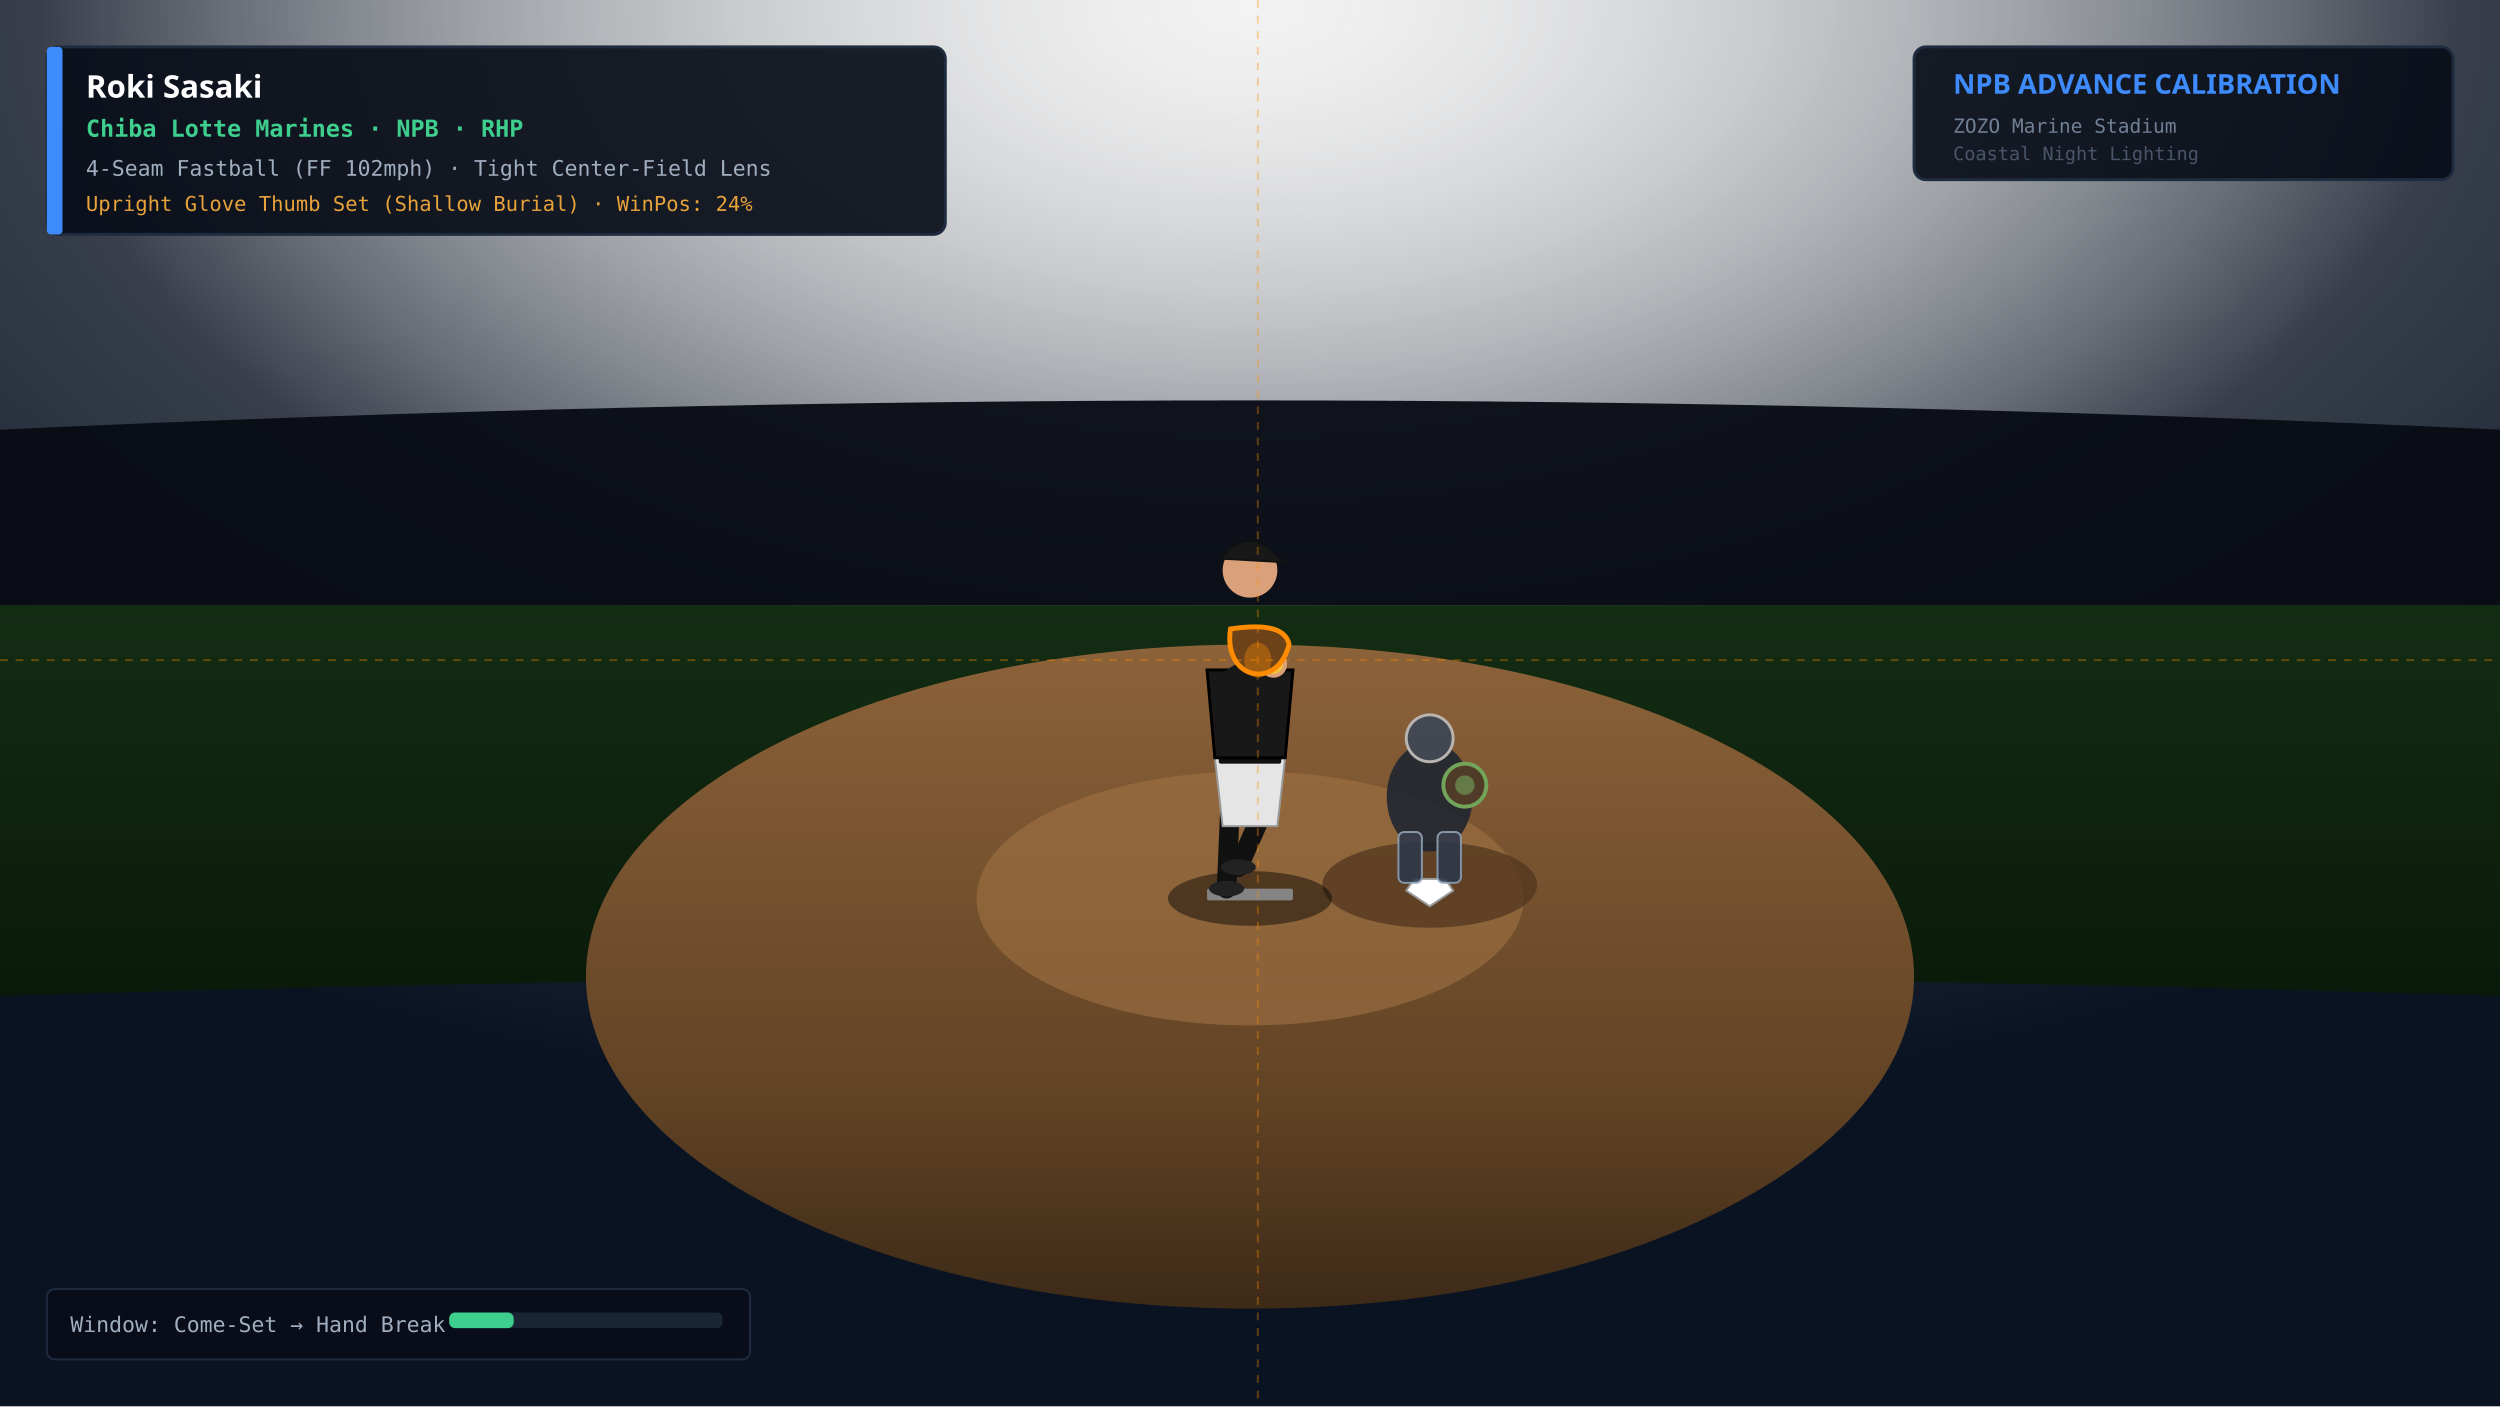
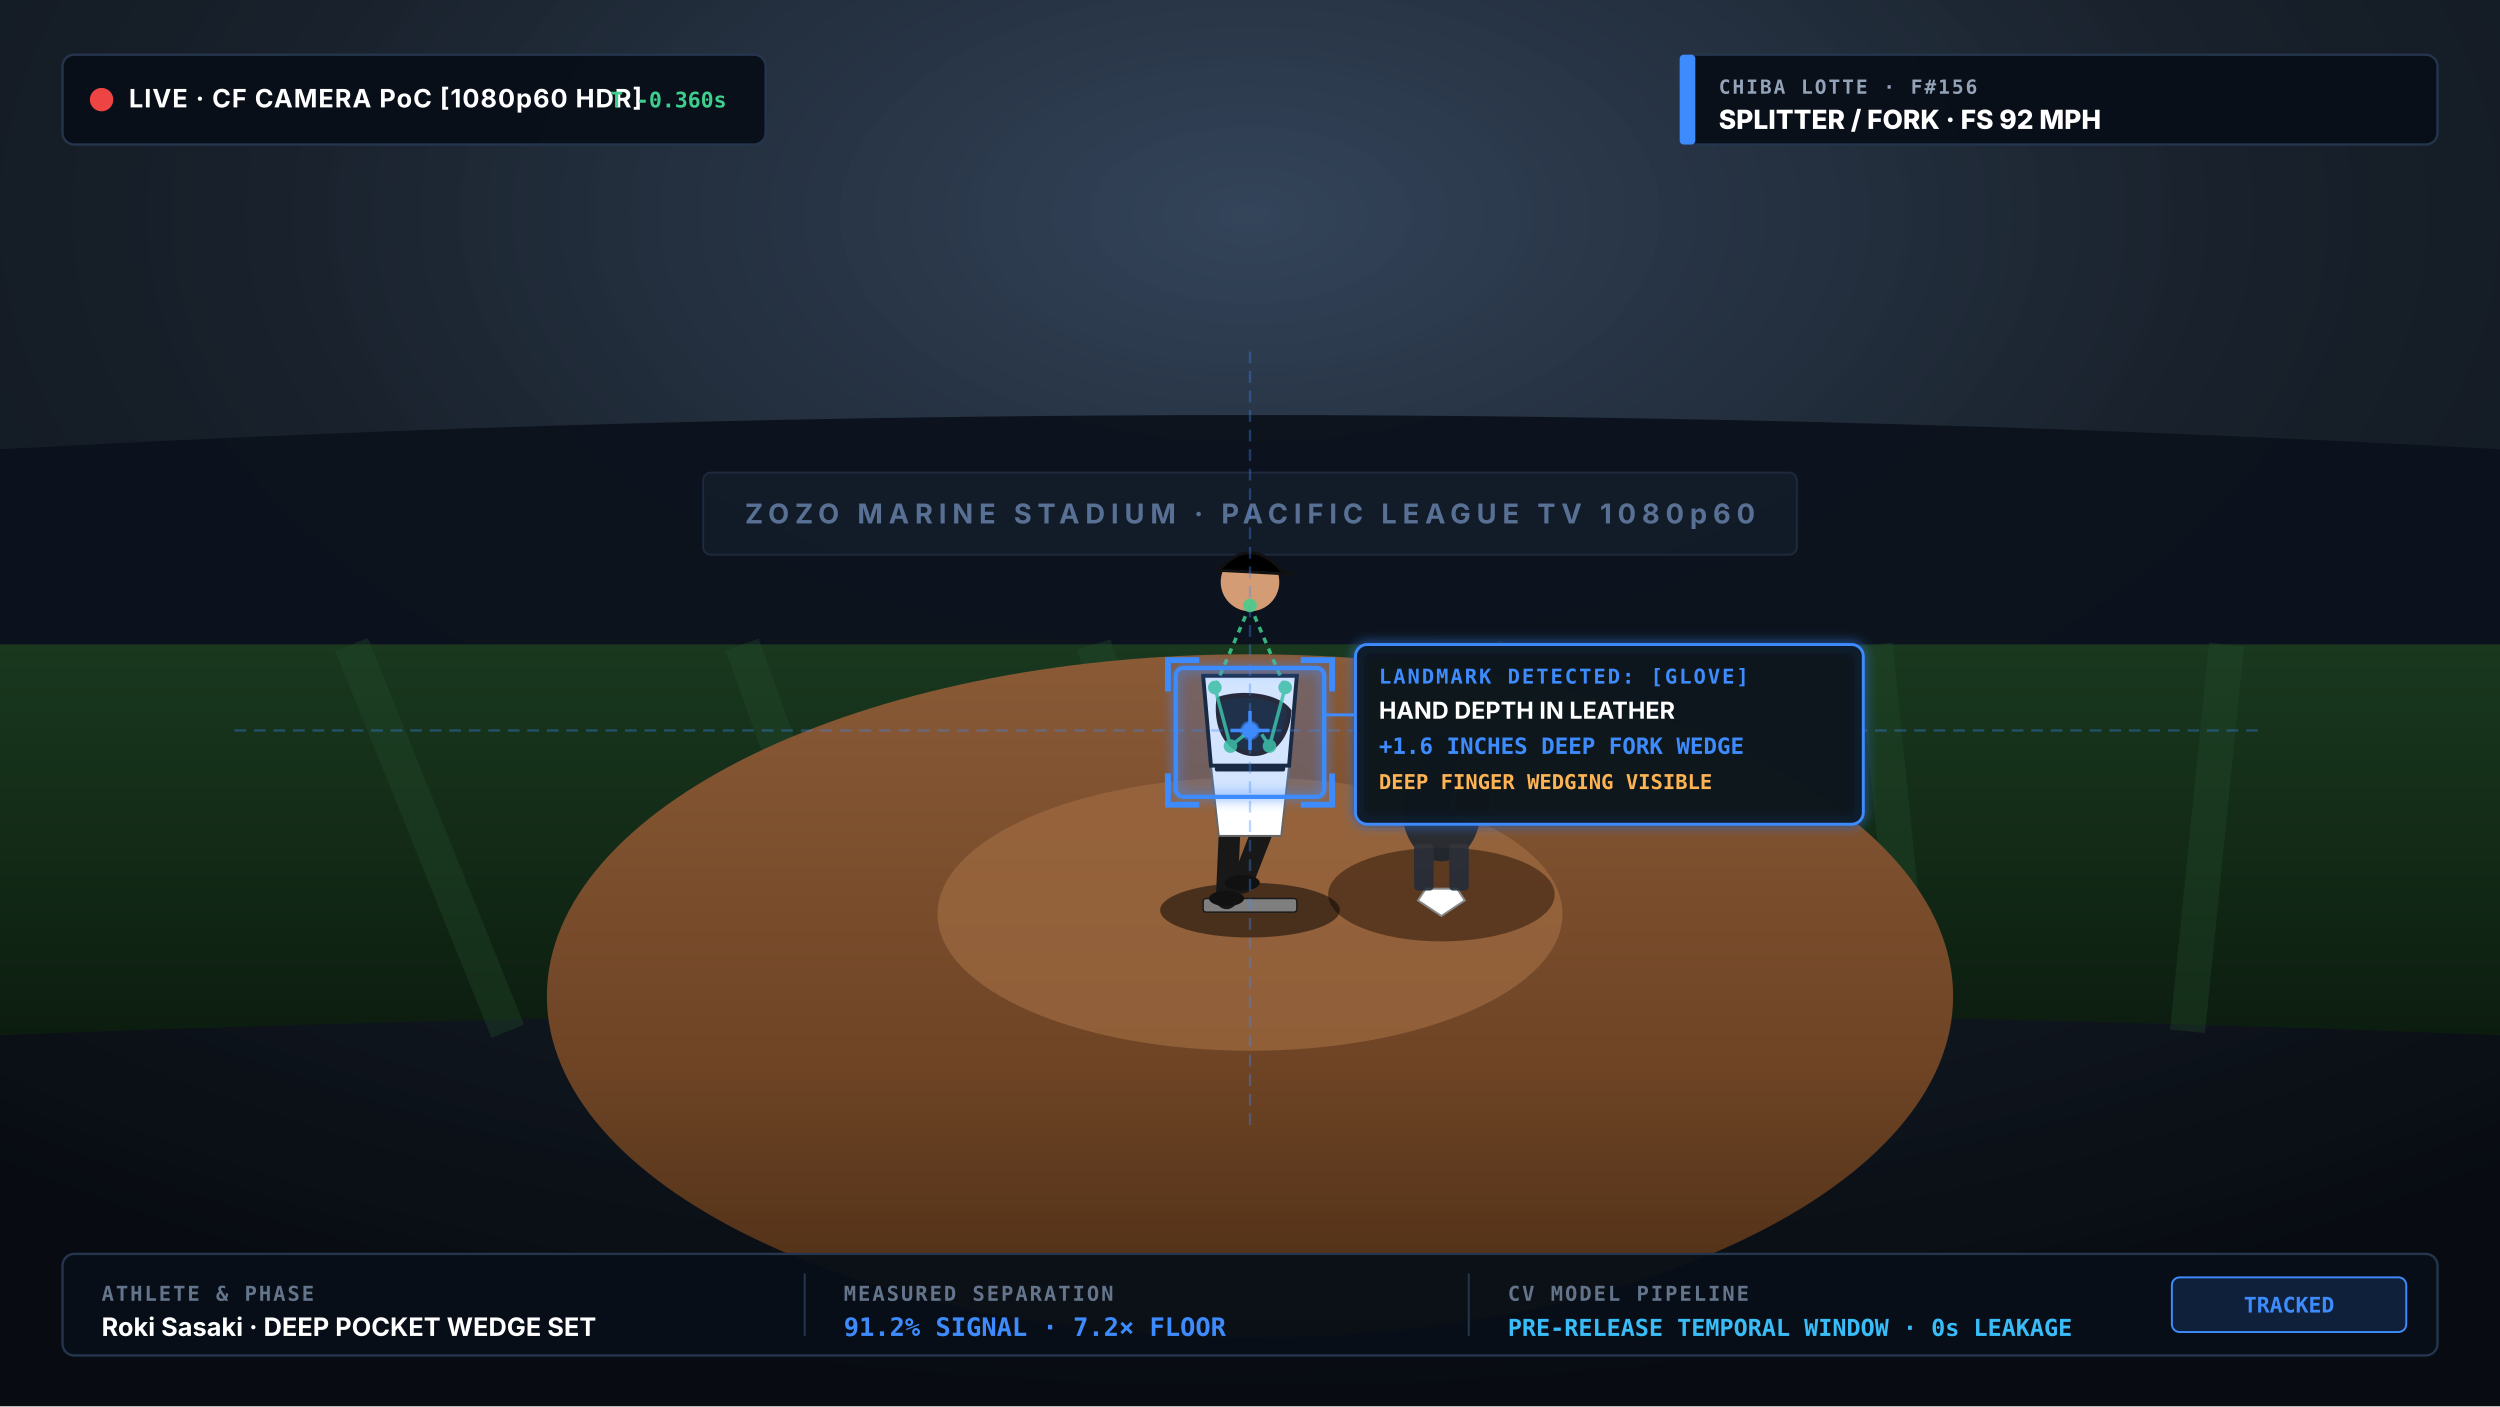
- <svg xmlns="http://www.w3.org/2000/svg" viewBox="0 0 1280 720" width="1280" height="720">
+ <svg xmlns="http://www.w3.org/2000/svg" viewBox="0 0 1280 720" width="1280" height="720" style="background:#0a0e14; font-family:'Manrope', -apple-system, BlinkMacSystemFont, sans-serif;">
  <defs>
-     <radialGradient id="stadiumLights" cx="50%" cy="0%" r="80%">
-       <stop offset="0%" stop-color="#ffffff" stop-opacity="0.18" />
-       <stop offset="60%" stop-color="#0a1322" stop-opacity="0.8" />
-       <stop offset="100%" stop-color="#0a1322" stop-opacity="1" />
+     <radialGradient id="stadiumGlow" cx="50%" cy="15%" r="85%">
+       <stop offset="0%" stop-color="#2a3b52" stop-opacity="0.95" />
+       <stop offset="45%" stop-color="#141d28" stop-opacity="0.98" />
+       <stop offset="100%" stop-color="#080c12" stop-opacity="1.0" />
    </radialGradient>
-     <linearGradient id="moundDirt" x1="0%" y1="0%" x2="0%" y2="100%">
-       <stop offset="0%" stop-color="#8c6239" />
-       <stop offset="70%" stop-color="#604224" />
-       <stop offset="100%" stop-color="#3d2a17" />
+     <linearGradient id="grassStripes" x1="0%" y1="0%" x2="0%" y2="100%">
+       <stop offset="0%" stop-color="#19381e" />
+       <stop offset="50%" stop-color="#132b17" />
+       <stop offset="100%" stop-color="#0c1d10" />
    </linearGradient>
-     <linearGradient id="grassGrad" x1="0%" y1="0%" x2="0%" y2="100%">
-       <stop offset="0%" stop-color="#132d13" />
-       <stop offset="100%" stop-color="#0a1a0a" />
+     <linearGradient id="moundClay" x1="0%" y1="0%" x2="0%" y2="100%">
+       <stop offset="0%" stop-color="#8a5a36" />
+       <stop offset="60%" stop-color="#6e4425" />
+       <stop offset="100%" stop-color="#4a2c14" />
    </linearGradient>
+     <linearGradient id="reticleGrad" x1="0%" y1="0%" x2="100%" y2="100%">
+       <stop offset="0%" stop-color="#3d8bfd" stop-opacity="0.9" />
+       <stop offset="100%" stop-color="#3d8bfd" stop-opacity="0.3" />
+     </linearGradient>
+     <filter id="softGlow" x="-20%" y="-20%" width="140%" height="140%">
+       <feGaussianBlur stdDeviation="3" result="blur" />
+       <feMerge>
+         <feMergeNode in="blur" />
+         <feMergeNode in="SourceGraphic" />
+       </feMerge>
+     </filter>
  </defs>
-   <rect width="1280" height="720" fill="url(#stadiumLights)" />
-   <path d="M0,220 Q640,190 1280,220 L1280,310 L0,310 Z" fill="#080c14" opacity="0.95" />
-   <path d="M0,310 L1280,310 L1280,510 Q640,490 0,510 Z" fill="url(#grassGrad)" />
-   <ellipse cx="640" cy="500" rx="340" ry="170" fill="url(#moundDirt)" />
-   <ellipse cx="640" cy="460" rx="140" ry="65" fill="#a07242" opacity="0.6" />
-   <rect x="618" y="455" width="44" height="6" fill="#f0f0f0" rx="1" />
-   <ellipse cx="732" cy="453" rx="55" ry="22" fill="#50351d" opacity="0.75" />
-   <polygon points="724,450 740,450 744,456 732,464 720,456" fill="#ffffff" stroke="#999" stroke-width="1" />
-   <g id="catcher-silhouette" opacity="0.88">
-     <ellipse cx="732" cy="408" rx="22" ry="28" fill="#1c2430" />
-     <circle cx="732" cy="378" r="12" fill="#3a4556" stroke="#c0c0c0" stroke-width="1.5" />
-     <rect x="716" y="426" width="12" height="26" fill="#2d3748" rx="3" stroke="#88a0b8" stroke-width="1" />
-     <rect x="736" y="426" width="12" height="26" fill="#2d3748" rx="3" stroke="#88a0b8" stroke-width="1" />
-     <circle cx="750" cy="402" r="11" fill="#4a3728" stroke="#70af5f" stroke-width="2" />
-     <circle cx="750" cy="402" r="5" fill="#70af5f" opacity="0.6" />
+   <rect width="1280" height="720" fill="url(#stadiumGlow)" />
+   <path d="M0,230 Q640,195 1280,230 L1280,330 L0,330 Z" fill="#0c121c" opacity="0.95" />
+   <rect x="360" y="242" width="560" height="42" rx="4" fill="#141e2e" opacity="0.65" stroke="#25354d" stroke-width="1" />
+   <text x="640" y="268" fill="#587094" font-size="14" font-weight="700" letter-spacing="3" text-anchor="middle">ZOZO MARINE STADIUM · PACIFIC LEAGUE TV 1080p60</text>
+   <path d="M0,330 L1280,330 L1280,530 Q640,505 0,530 Z" fill="url(#grassStripes)" />
+   <path d="M180,330 L260,528 M380,330 L450,525 M560,330 L620,522 M760,330 L800,522 M960,330 L980,525 M1140,330 L1120,528" stroke="#234a2a" stroke-width="18" opacity="0.35" />
+   <ellipse cx="640" cy="510" rx="360" ry="175" fill="url(#moundClay)" />
+   <ellipse cx="640" cy="468" rx="160" ry="70" fill="#9e6940" opacity="0.7" />
+   <rect x="616" y="460" width="48" height="7" fill="#ffffff" rx="1.5" stroke="#333" stroke-width="0.75" />
+   <ellipse cx="738" cy="458" rx="58" ry="24" fill="#4d3019" opacity="0.8" />
+   <polygon points="730,455 746,455 750,461 738,469 726,461" fill="#ffffff" stroke="#888" stroke-width="1" />
+   <g opacity="0.85">
+     <ellipse cx="738" cy="415" rx="20" ry="26" fill="#18222f" />
+     <circle cx="738" cy="386" r="11" fill="#2d3a4d" stroke="#60728c" stroke-width="1" />
+     <rect x="724" y="432" width="10" height="24" fill="#222c3a" rx="2" />
+     <rect x="742" y="432" width="10" height="24" fill="#222c3a" rx="2" />
+     <circle cx="754" cy="410" r="10" fill="#442a18" stroke="#4ade80" stroke-width="1.5" />
  </g>
-   <g id="pitcher-anatomy">
-     <ellipse cx="640" cy="460" rx="42" ry="14" fill="#000000" opacity="0.45" />
-     <line x1="630" y1="408" x2="628" y2="455" stroke="#111111" stroke-width="10" stroke-linecap="round" />
-     <line x1="650" y1="408" x2="634" y2="444" stroke="#111111" stroke-width="10" stroke-linecap="round" />
-     <ellipse cx="628" cy="455" rx="9" ry="4" fill="#222" />
-     <ellipse cx="634" cy="444" rx="9" ry="4" fill="#222" />
-     <polygon points="622,388 658,388 654,423 626,423" fill="#e5e5e5" stroke="#999" stroke-width="1" />
-     <rect x="624" y="386" width="32" height="5" fill="#111" rx="1" />
-     <path d="M618,343 L662,343 L658,388 L622,388 Z" fill="#181818" stroke="#000000" stroke-width="1.5" />
-     <circle cx="640" cy="292" r="14" fill="#d9a07a" />
-     <path d="M625,286 Q640,268 655,286 L660,288 Z" fill="#181818" stroke="#111" stroke-width="1" />
-     <line x1="656" y1="350" x2="652" y2="340" stroke="#181818" stroke-width="8" stroke-linecap="round" />
-     <circle cx="652" cy="340" r="6" fill="#f0c040" stroke="#d9a07a" stroke-width="2" />
-     <line x1="624" y1="350" x2="644" y2="338" stroke="#181818" stroke-width="8" stroke-linecap="round" />
-     <path d="M630,322 C626,348 654,354 660,330 C658,320 644,320 630,322 Z" fill="#6d4218" stroke="#ff8c00" stroke-width="2.5" />
-     <ellipse cx="644" cy="338" rx="7" ry="9" fill="#ff8c00" opacity="0.35" />
+   <g id="athlete-pose">
+     <ellipse cx="640" cy="466" rx="46" ry="14" fill="#000000" opacity="0.5" />
+     <line x1="630" y1="416" x2="628" y2="460" stroke="#181818" stroke-width="11" stroke-linecap="round" />
+     <line x1="650" y1="416" x2="636" y2="452" stroke="#181818" stroke-width="11" stroke-linecap="round" />
+     <ellipse cx="628" cy="460" rx="9" ry="4" fill="#111111" />
+     <ellipse cx="636" cy="452" rx="9" ry="4" fill="#111111" />
+     <polygon points="620,392 660,392 656,428 624,428" fill="#ffffff" stroke="#666666" stroke-width="1" />
+     <rect x="622" y="390" width="36" height="5" fill="#111111" rx="1" />
+     <path d="M616,346 L664,346 L660,392 L620,392 Z" fill="#ffffff" stroke="#111111" stroke-width="2" />
+     <circle cx="640" cy="298" r="15" fill="#d49c74" />
+     <path d="M624,292 Q640,274 656,292 L662,294 Z" fill="#000000" stroke="#111111" stroke-width="1.5" />
+     <line x1="658" y1="352" x2="650" y2="382" stroke="#ffffff" stroke-width="8" stroke-linecap="round" />
+     <line x1="650" y1="382" x2="646" y2="376" stroke="#ffffff" stroke-width="7" stroke-linecap="round" />
+     <circle cx="646" cy="376" r="6.5" fill="#d49c74" stroke="#885533" stroke-width="1.5" />
+     <line x1="622" y1="352" x2="630" y2="382" stroke="#ffffff" stroke-width="8" stroke-linecap="round" />
+     <line x1="630" y1="382" x2="636" y2="374" stroke="#ffffff" stroke-width="7" stroke-linecap="round" />
+     <path d="M624,358 C620,392 658,396 660,364 C654,356 636,354 624,358 Z" fill="#1a1a1a" stroke="#221105" stroke-width="2.5" />
+     <circle cx="640" cy="374" r="5" fill="#3d8bfd" opacity="0.6" />
  </g>
-   <g opacity="0.35">
-     <line x1="0" y1="338" x2="1280" y2="338" stroke="#ff8c00" stroke-dasharray="4,4" stroke-width="1" />
-     <line x1="644" y1="0" x2="644" y2="720" stroke="#ff8c00" stroke-dasharray="4,4" stroke-width="1" />
+   <line x1="120" y1="374" x2="1160" y2="374" stroke="#3d8bfd" stroke-opacity="0.35" stroke-dasharray="6,4" stroke-width="1.2" />
+   <line x1="640" y1="180" x2="640" y2="580" stroke="#3d8bfd" stroke-opacity="0.35" stroke-dasharray="6,4" stroke-width="1.2" />
+   <g opacity="0.85">
+     <line x1="640" y1="310" x2="622" y2="352" stroke="#3ecf8e" stroke-width="1.8" stroke-dasharray="3,3" />
+     <line x1="640" y1="310" x2="658" y2="352" stroke="#3ecf8e" stroke-width="1.8" stroke-dasharray="3,3" />
+     <line x1="622" y1="352" x2="630" y2="382" stroke="#3ecf8e" stroke-width="1.8" />
+     <line x1="658" y1="352" x2="650" y2="382" stroke="#3ecf8e" stroke-width="1.8" />
+     <line x1="630" y1="382" x2="640" y2="374" stroke="#3ecf8e" stroke-width="1.8" />
+     <line x1="650" y1="382" x2="646" y2="376" stroke="#3ecf8e" stroke-width="1.8" />
+     <circle cx="640" cy="310" r="3.5" fill="#3ecf8e" />
+     <circle cx="622" cy="352" r="3.5" fill="#3ecf8e" />
+     <circle cx="658" cy="352" r="3.5" fill="#3ecf8e" />
+     <circle cx="630" cy="382" r="3.5" fill="#3ecf8e" />
+     <circle cx="650" cy="382" r="3.5" fill="#3ecf8e" />
  </g>
-   <rect x="24" y="24" width="460" height="96" fill="#080e18" fill-opacity="0.92" rx="6" stroke="#1f2c3f" stroke-width="1.5" />
-   <rect x="24" y="24" width="8" height="96" fill="#3d8bfd" rx="2" />
-   <text x="44" y="50" fill="#ffffff" font-family="Manrope, sans-serif" font-size="16" font-weight="700">Roki Sasaki</text>
-   <text x="44" y="70" fill="#3ecf8e" font-family="IBM Plex Mono, monospace" font-size="12" font-weight="600">Chiba Lotte Marines · NPB · RHP</text>
-   <text x="44" y="90" fill="#a0aec0" font-family="IBM Plex Mono, monospace" font-size="11">4-Seam Fastball (FF 102mph) · Tight Center-Field Lens</text>
-   <text x="44" y="108" fill="#e8a23a" font-family="IBM Plex Mono, monospace" font-size="10.5">Upright Glove Thumb Set (Shallow Burial) · WinPos: 24%</text>
-   <rect x="980" y="24" width="276" height="68" fill="#080e18" fill-opacity="0.92" rx="6" stroke="#1f2c3f" stroke-width="1.5" />
-   <text x="1000" y="48" fill="#3d8bfd" font-family="Manrope, sans-serif" font-size="14" font-weight="800">NPB ADVANCE CALIBRATION</text>
-   <text x="1000" y="68" fill="#718096" font-family="IBM Plex Mono, monospace" font-size="10">ZOZO Marine Stadium</text>
-   <text x="1000" y="82" fill="#4a5568" font-family="IBM Plex Mono, monospace" font-size="9.5">Coastal Night Lighting</text>
-   <rect x="24" y="660" width="360" height="36" fill="#080e18" fill-opacity="0.92" rx="4" stroke="#1f2c3f" stroke-width="1" />
-   <text x="36" y="682" fill="#a0aec0" font-family="IBM Plex Mono, monospace" font-size="11">Window: Come-Set → Hand Break</text>
-   <rect x="230" y="672" width="140" height="8" fill="#1a2636" rx="3" />
-   <rect x="230" y="672" width="33" height="8" fill="#3ecf8e" rx="3" />
+   <rect x="602" y="342" width="76" height="66" fill="#3d8bfd" fill-opacity="0.12" stroke="#3d8bfd" stroke-width="2.2" rx="4" filter="url(#softGlow)" />
+   <path d="M598,354 L598,338 L614,338" stroke="#3d8bfd" stroke-width="3" fill="none" />
+   <path d="M682,354 L682,338 L666,338" stroke="#3d8bfd" stroke-width="3" fill="none" />
+   <path d="M598,396 L598,412 L614,412" stroke="#3d8bfd" stroke-width="3" fill="none" />
+   <path d="M682,396 L682,412 L666,412" stroke="#3d8bfd" stroke-width="3" fill="none" />
+   <circle cx="640" cy="374" r="4" fill="#3d8bfd" />
+   <line x1="630" y1="374" x2="650" y2="374" stroke="#3d8bfd" stroke-width="1.8" />
+   <line x1="640" y1="364" x2="640" y2="384" stroke="#3d8bfd" stroke-width="1.8" />
+   <g transform="translate(694, 330)">
+     <rect width="260" height="92" rx="6" fill="#0b131e" fill-opacity="0.92" stroke="#3d8bfd" stroke-width="1.5" filter="url(#softGlow)" />
+     <text x="12" y="20" fill="#3d8bfd" font-size="10.5" font-weight="800" font-family="'IBM Plex Mono', monospace" letter-spacing="1">LANDMARK DETECTED: [GLOVE]</text>
+     <text x="12" y="38" fill="#ffffff" font-size="12" font-weight="700">HAND DEPTH IN LEATHER</text>
+     <text x="12" y="56" fill="#3d8bfd" font-size="11.5" font-weight="700" font-family="'IBM Plex Mono', monospace">+1.6 INCHES DEEP FORK WEDGE</text>
+     <text x="12" y="74" fill="#ffb454" font-size="10.5" font-weight="600" font-family="'IBM Plex Mono', monospace">DEEP FINGER WEDGING VISIBLE</text>
+     <line x1="0" y1="36" x2="-16" y2="36" stroke="#3d8bfd" stroke-width="1.5" />
+   </g>
+   <g transform="translate(32, 28)">
+     <rect width="360" height="46" rx="6" fill="#080e18" fill-opacity="0.94" stroke="#25354d" stroke-width="1.2" />
+     <circle cx="20" cy="23" r="6" fill="#ef4444" />
+     <text x="34" y="27" fill="#ffffff" font-size="13" font-weight="700" letter-spacing="0.5">LIVE · CF CAMERA PoC [1080p60 HDR]</text>
+     <text x="340" y="27" fill="#3ecf8e" font-size="11" font-weight="700" font-family="'IBM Plex Mono', monospace" text-anchor="end">T -0.360s</text>
+   </g>
+   <g transform="translate(860, 28)">
+     <rect width="388" height="46" rx="6" fill="#080e18" fill-opacity="0.94" stroke="#25354d" stroke-width="1.2" />
+     <rect x="0" y="0" width="8" height="46" rx="2" fill="#3d8bfd" />
+     <text x="20" y="20" fill="#94a3b8" font-size="10" font-weight="800" letter-spacing="1" font-family="'IBM Plex Mono', monospace">CHIBA LOTTE · F#156</text>
+     <text x="20" y="38" fill="#ffffff" font-size="13.5" font-weight="800">SPLITTER / FORK · FS 92 MPH</text>
+   </g>
+   <g transform="translate(32, 642)">
+     <rect width="1216" height="52" rx="6" fill="#080e18" fill-opacity="0.94" stroke="#25354d" stroke-width="1.2" />
+     <text x="20" y="24" fill="#64748b" font-size="10.5" font-weight="800" letter-spacing="1" font-family="'IBM Plex Mono', monospace">ATHLETE &amp; PHASE</text>
+     <text x="20" y="42" fill="#ffffff" font-size="13" font-weight="700">Roki Sasaki · DEEP POCKET WEDGE SET</text>
+     <line x1="380" y1="10" x2="380" y2="42" stroke="#25354d" stroke-width="1" />
+     <text x="400" y="24" fill="#64748b" font-size="10.5" font-weight="800" letter-spacing="1" font-family="'IBM Plex Mono', monospace">MEASURED SEPARATION</text>
+     <text x="400" y="42" fill="#3d8bfd" font-size="13" font-weight="700" font-family="'IBM Plex Mono', monospace">91.2% SIGNAL · 7.2× FLOOR</text>
+     <line x1="720" y1="10" x2="720" y2="42" stroke="#25354d" stroke-width="1" />
+     <text x="740" y="24" fill="#64748b" font-size="10.5" font-weight="800" letter-spacing="1" font-family="'IBM Plex Mono', monospace">CV MODEL PIPELINE</text>
+     <text x="740" y="42" fill="#38bdf8" font-size="12" font-weight="600" font-family="'IBM Plex Mono', monospace">PRE-RELEASE TEMPORAL WINDOW · 0s LEAKAGE</text>
+     <rect x="1080" y="12" width="120" height="28" rx="4" fill="#3d8bfd" fill-opacity="0.15" stroke="#3d8bfd" stroke-width="1" />
+     <text x="1140" y="30" fill="#3d8bfd" font-size="11" font-weight="800" font-family="'IBM Plex Mono', monospace" text-anchor="middle">TRACKED</text>
+   </g>
</svg>
